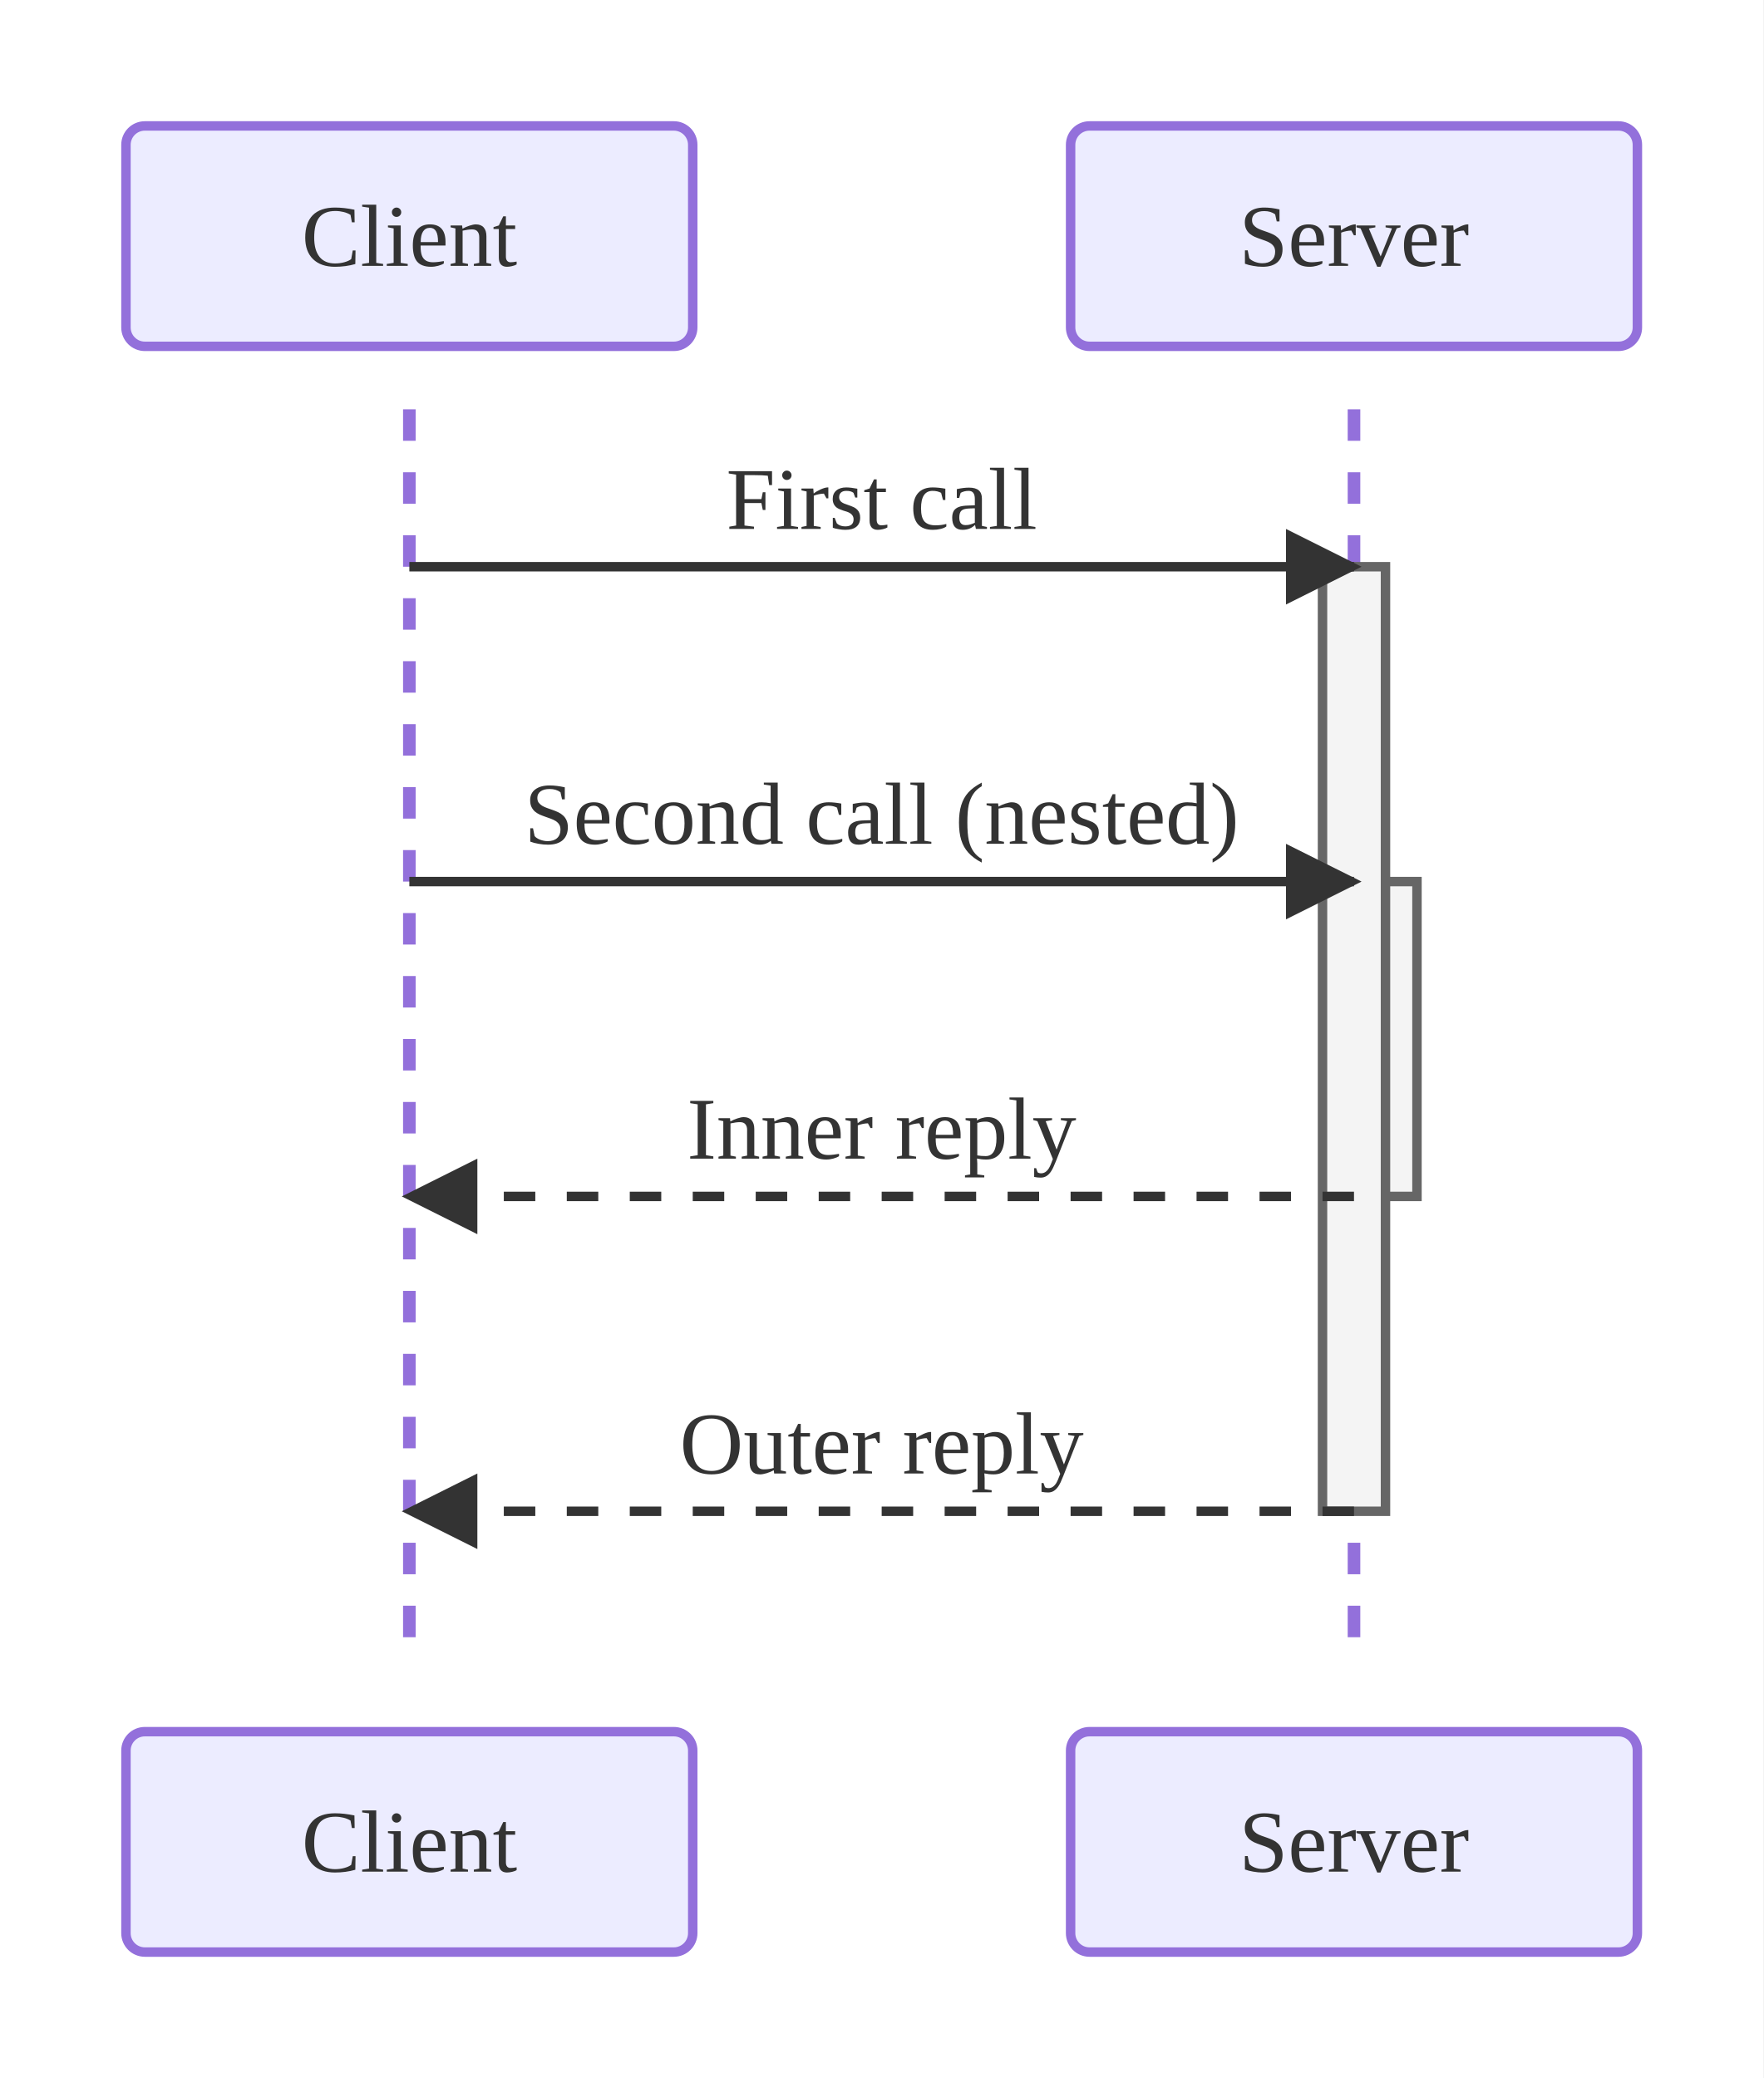
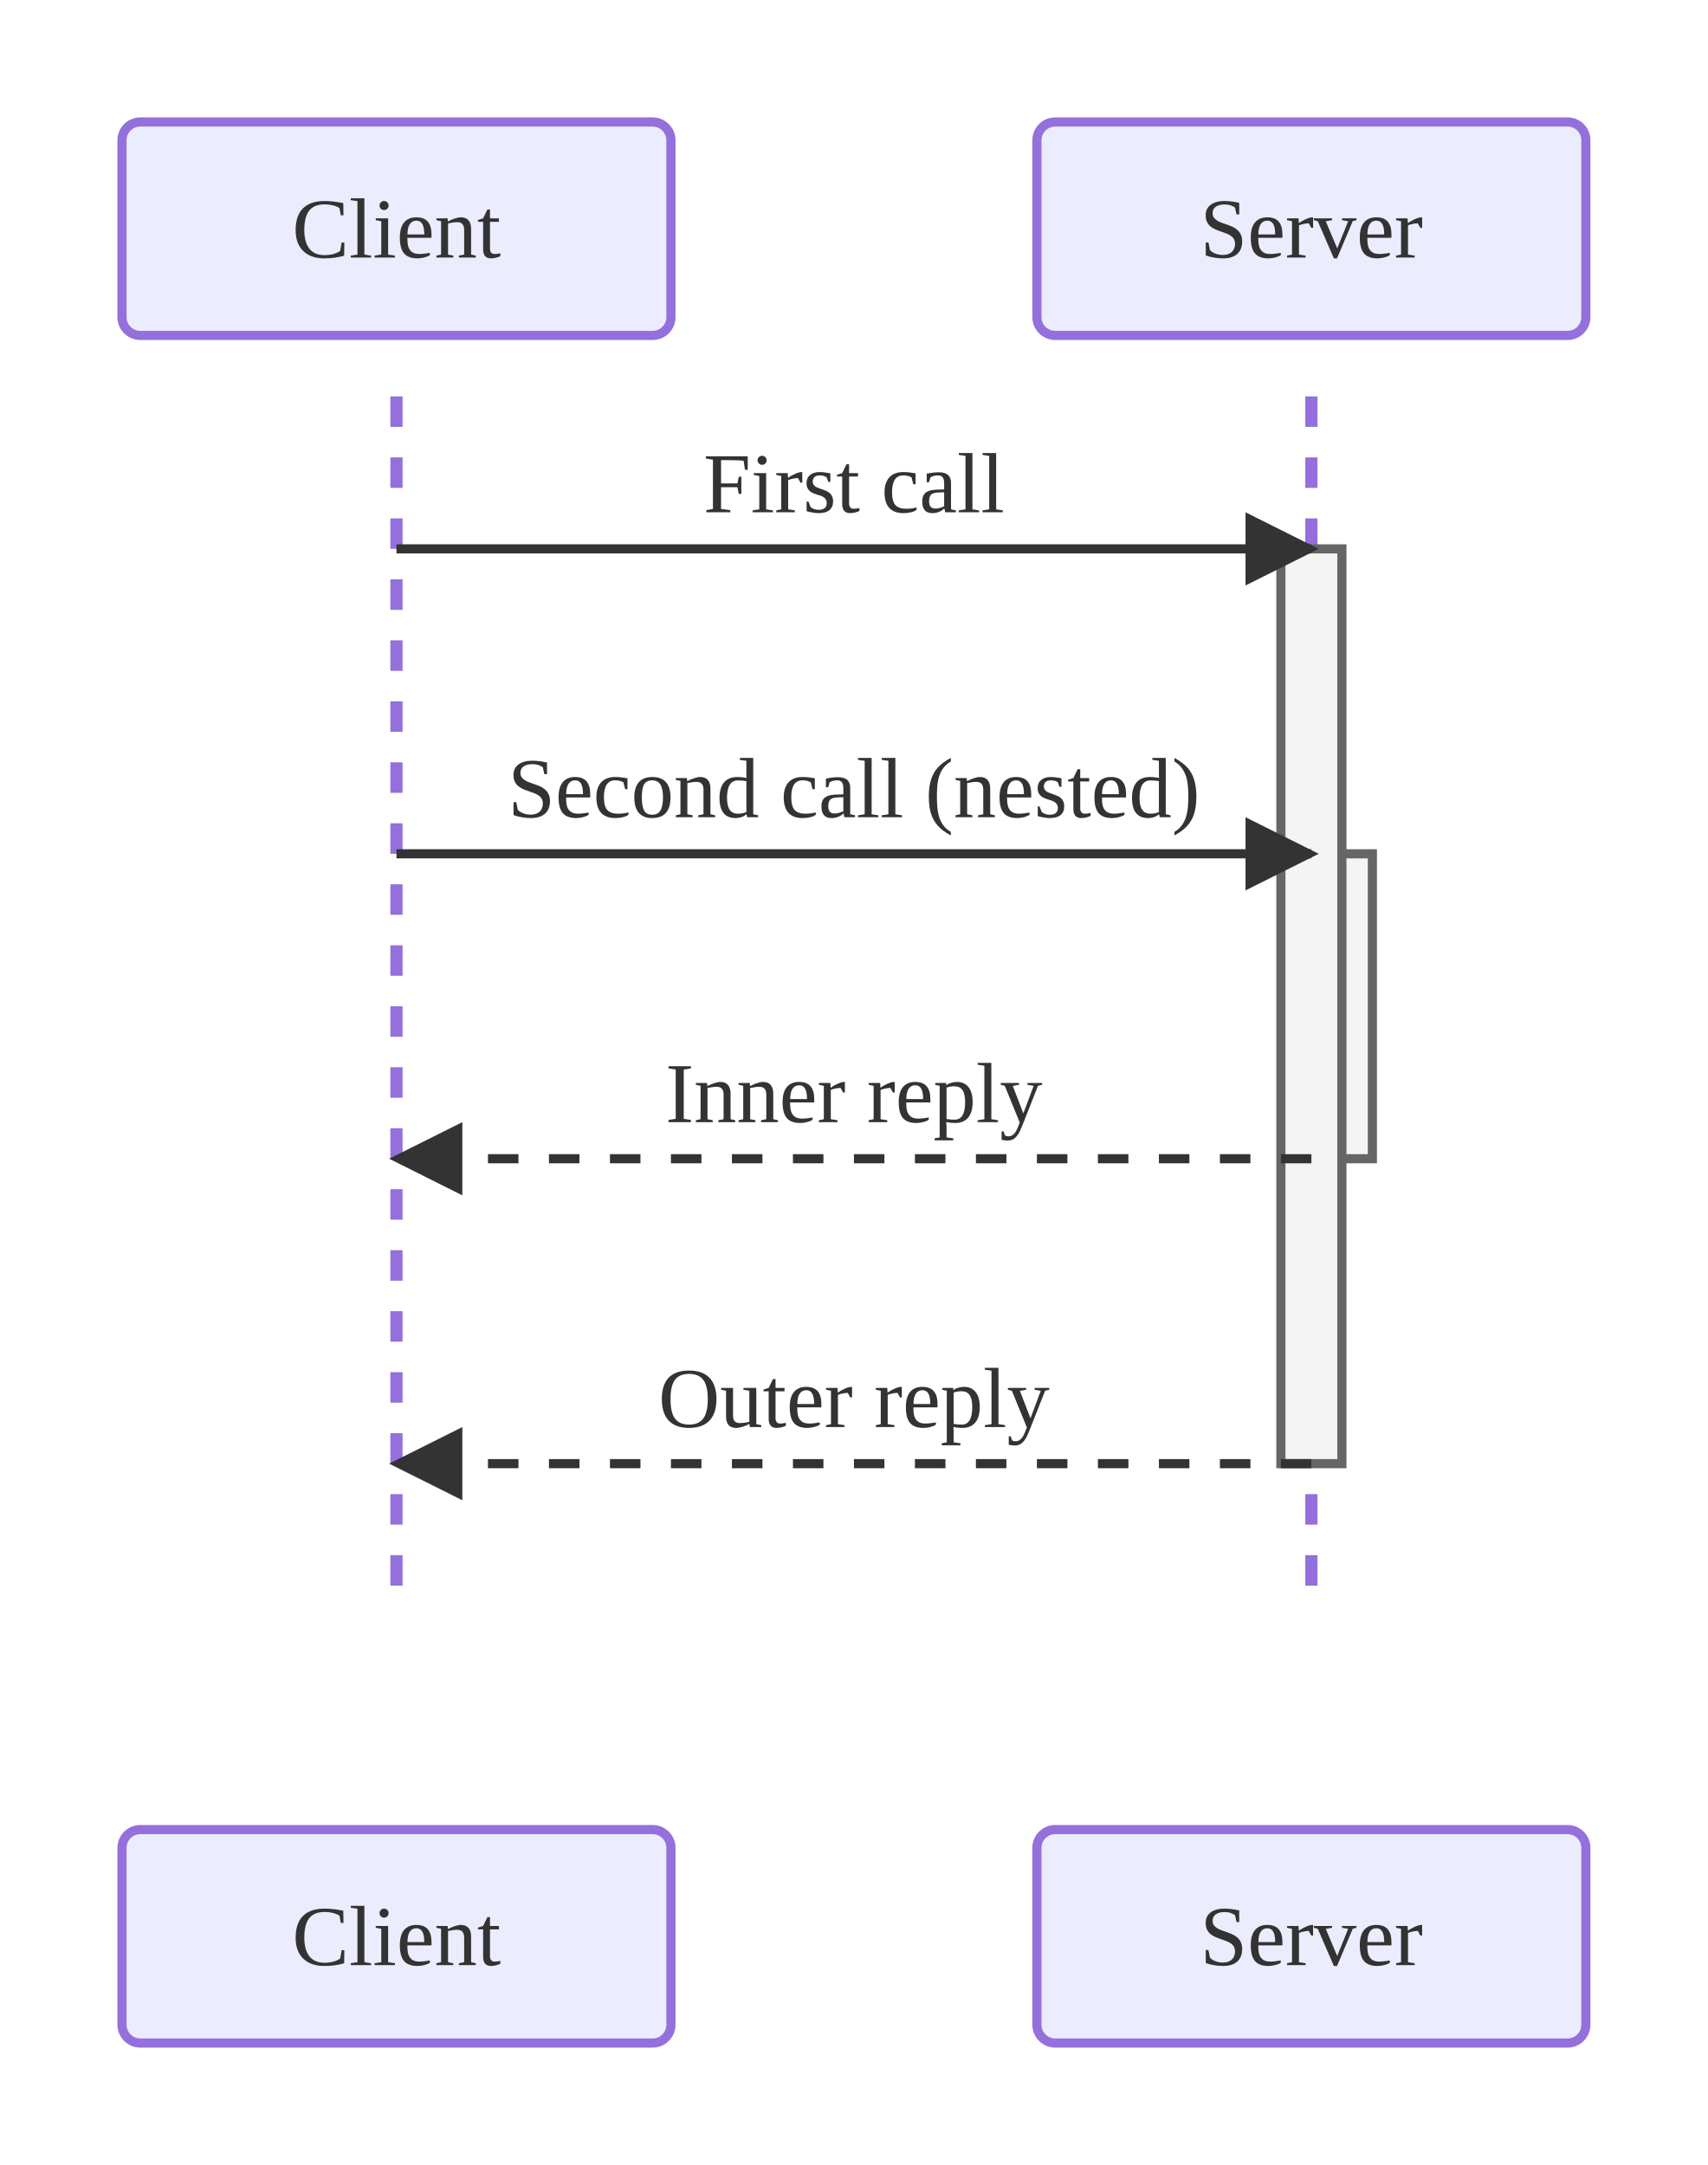
- <svg xmlns="http://www.w3.org/2000/svg" viewBox="0 0 280.00 330.00">
+ <svg xmlns="http://www.w3.org/2000/svg" viewBox="0 0 280.00 355.00">
  <defs>
    <marker id="seq-arrow-solid" viewBox="0 0 10 10" refX="9.00" refY="5.00" markerWidth="8.00" markerHeight="8.00" orient="auto">
      <polygon points="0,0 10,5 0,10" style="fill:#333" />
    </marker>
    <marker id="seq-arrow-dashed" viewBox="0 0 10 10" refX="9.00" refY="5.00" markerWidth="8.00" markerHeight="8.00" orient="auto">
      <polygon points="0,0 10,5 0,10" style="fill:#333" />
    </marker>
    <marker id="seq-arrow-solid-cross" viewBox="0 0 10 10" refX="5.00" refY="5.00" markerWidth="10.00" markerHeight="10.00" orient="auto">
      <path d="M2,2 L8,8 M2,8 L8,2" style="stroke:#333;stroke-width:1.5;fill:none" />
    </marker>
    <marker id="seq-arrow-dashed-cross" viewBox="0 0 10 10" refX="5.00" refY="5.00" markerWidth="10.00" markerHeight="10.00" orient="auto">
      <path d="M2,2 L8,8 M2,8 L8,2" style="stroke:#333;stroke-width:1.5;fill:none" />
    </marker>
    <marker id="seq-arrow-solid-open" viewBox="0 0 10 10" refX="10.00" refY="5.00" markerWidth="8.00" markerHeight="8.00" orient="auto">
      <polyline points="0,1 10,5 0,9" style="stroke:#333;stroke-width:1.5;fill:none" />
    </marker>
    <marker id="seq-arrow-dashed-open" viewBox="0 0 10 10" refX="10.00" refY="5.00" markerWidth="8.00" markerHeight="8.00" orient="auto">
      <polyline points="0,1 10,5 0,9" style="stroke:#333;stroke-width:1.5;fill:none" />
    </marker>
  </defs>
-   <rect x="0.00" y="0.00" width="280.00" height="330.00" style="fill:white;stroke:none" />
+   <rect x="0.00" y="0.00" width="280.00" height="355.00" style="fill:white;stroke:none" />
  <line x1="65.00" y1="65.00" x2="65.00" y2="265.00" style="stroke:#9370DB;stroke-width:2.0;stroke-dasharray:5,5" />
  <line x1="215.00" y1="65.00" x2="215.00" y2="265.00" style="stroke:#9370DB;stroke-width:2.0;stroke-dasharray:5,5" />
  <rect x="215.00" y="140.00" width="10.00" height="50.00" style="fill:#F4F4F4;stroke:#666;stroke-width:1.5" />
  <rect x="210.00" y="90.00" width="10.00" height="150.00" style="fill:#F4F4F4;stroke:#666;stroke-width:1.5" />
  <line x1="65.00" y1="90.00" x2="215.00" y2="90.00" style="stroke:#333;stroke-width:1.5;fill:none" marker-end="url(#seq-arrow-solid)" />
  <text x="140.00" y="84.00" text-anchor="middle" dominant-baseline="auto" style="fill:#333;font-size:14px">First call</text>
  <line x1="65.00" y1="140.00" x2="215.00" y2="140.00" style="stroke:#333;stroke-width:1.5;fill:none" marker-end="url(#seq-arrow-solid)" />
  <text x="140.00" y="134.00" text-anchor="middle" dominant-baseline="auto" style="fill:#333;font-size:14px">Second call (nested)</text>
  <line x1="215.00" y1="190.00" x2="65.00" y2="190.00" style="stroke:#333;stroke-width:1.5;fill:none;stroke-dasharray:5,5" marker-end="url(#seq-arrow-dashed)" />
  <text x="140.00" y="184.00" text-anchor="middle" dominant-baseline="auto" style="fill:#333;font-size:14px">Inner reply</text>
  <line x1="215.00" y1="240.00" x2="65.00" y2="240.00" style="stroke:#333;stroke-width:1.5;fill:none;stroke-dasharray:5,5" marker-end="url(#seq-arrow-dashed)" />
  <text x="140.00" y="234.00" text-anchor="middle" dominant-baseline="auto" style="fill:#333;font-size:14px">Outer reply</text>
  <rect x="20.00" y="20.00" width="90.00" height="35.00" rx="3.00" ry="3.00" style="fill:#ECECFF;stroke:#9370DB;stroke-width:1.5" />
  <text x="65.00" y="37.50" text-anchor="middle" dominant-baseline="central" style="fill:#333;font-size:14px">Client</text>
-   <rect x="20.00" y="275.00" width="90.00" height="35.00" rx="3.00" ry="3.00" style="fill:#ECECFF;stroke:#9370DB;stroke-width:1.5" />
-   <text x="65.00" y="292.50" text-anchor="middle" dominant-baseline="central" style="fill:#333;font-size:14px">Client</text>
+   <rect x="20.00" y="300.00" width="90.00" height="35.00" rx="3.00" ry="3.00" style="fill:#ECECFF;stroke:#9370DB;stroke-width:1.5" />
+   <text x="65.00" y="317.50" text-anchor="middle" dominant-baseline="central" style="fill:#333;font-size:14px">Client</text>
  <rect x="170.00" y="20.00" width="90.00" height="35.00" rx="3.00" ry="3.00" style="fill:#ECECFF;stroke:#9370DB;stroke-width:1.5" />
  <text x="215.00" y="37.50" text-anchor="middle" dominant-baseline="central" style="fill:#333;font-size:14px">Server</text>
-   <rect x="170.00" y="275.00" width="90.00" height="35.00" rx="3.00" ry="3.00" style="fill:#ECECFF;stroke:#9370DB;stroke-width:1.5" />
-   <text x="215.00" y="292.50" text-anchor="middle" dominant-baseline="central" style="fill:#333;font-size:14px">Server</text>
+   <rect x="170.00" y="300.00" width="90.00" height="35.00" rx="3.00" ry="3.00" style="fill:#ECECFF;stroke:#9370DB;stroke-width:1.5" />
+   <text x="215.00" y="317.50" text-anchor="middle" dominant-baseline="central" style="fill:#333;font-size:14px">Server</text>
</svg>
